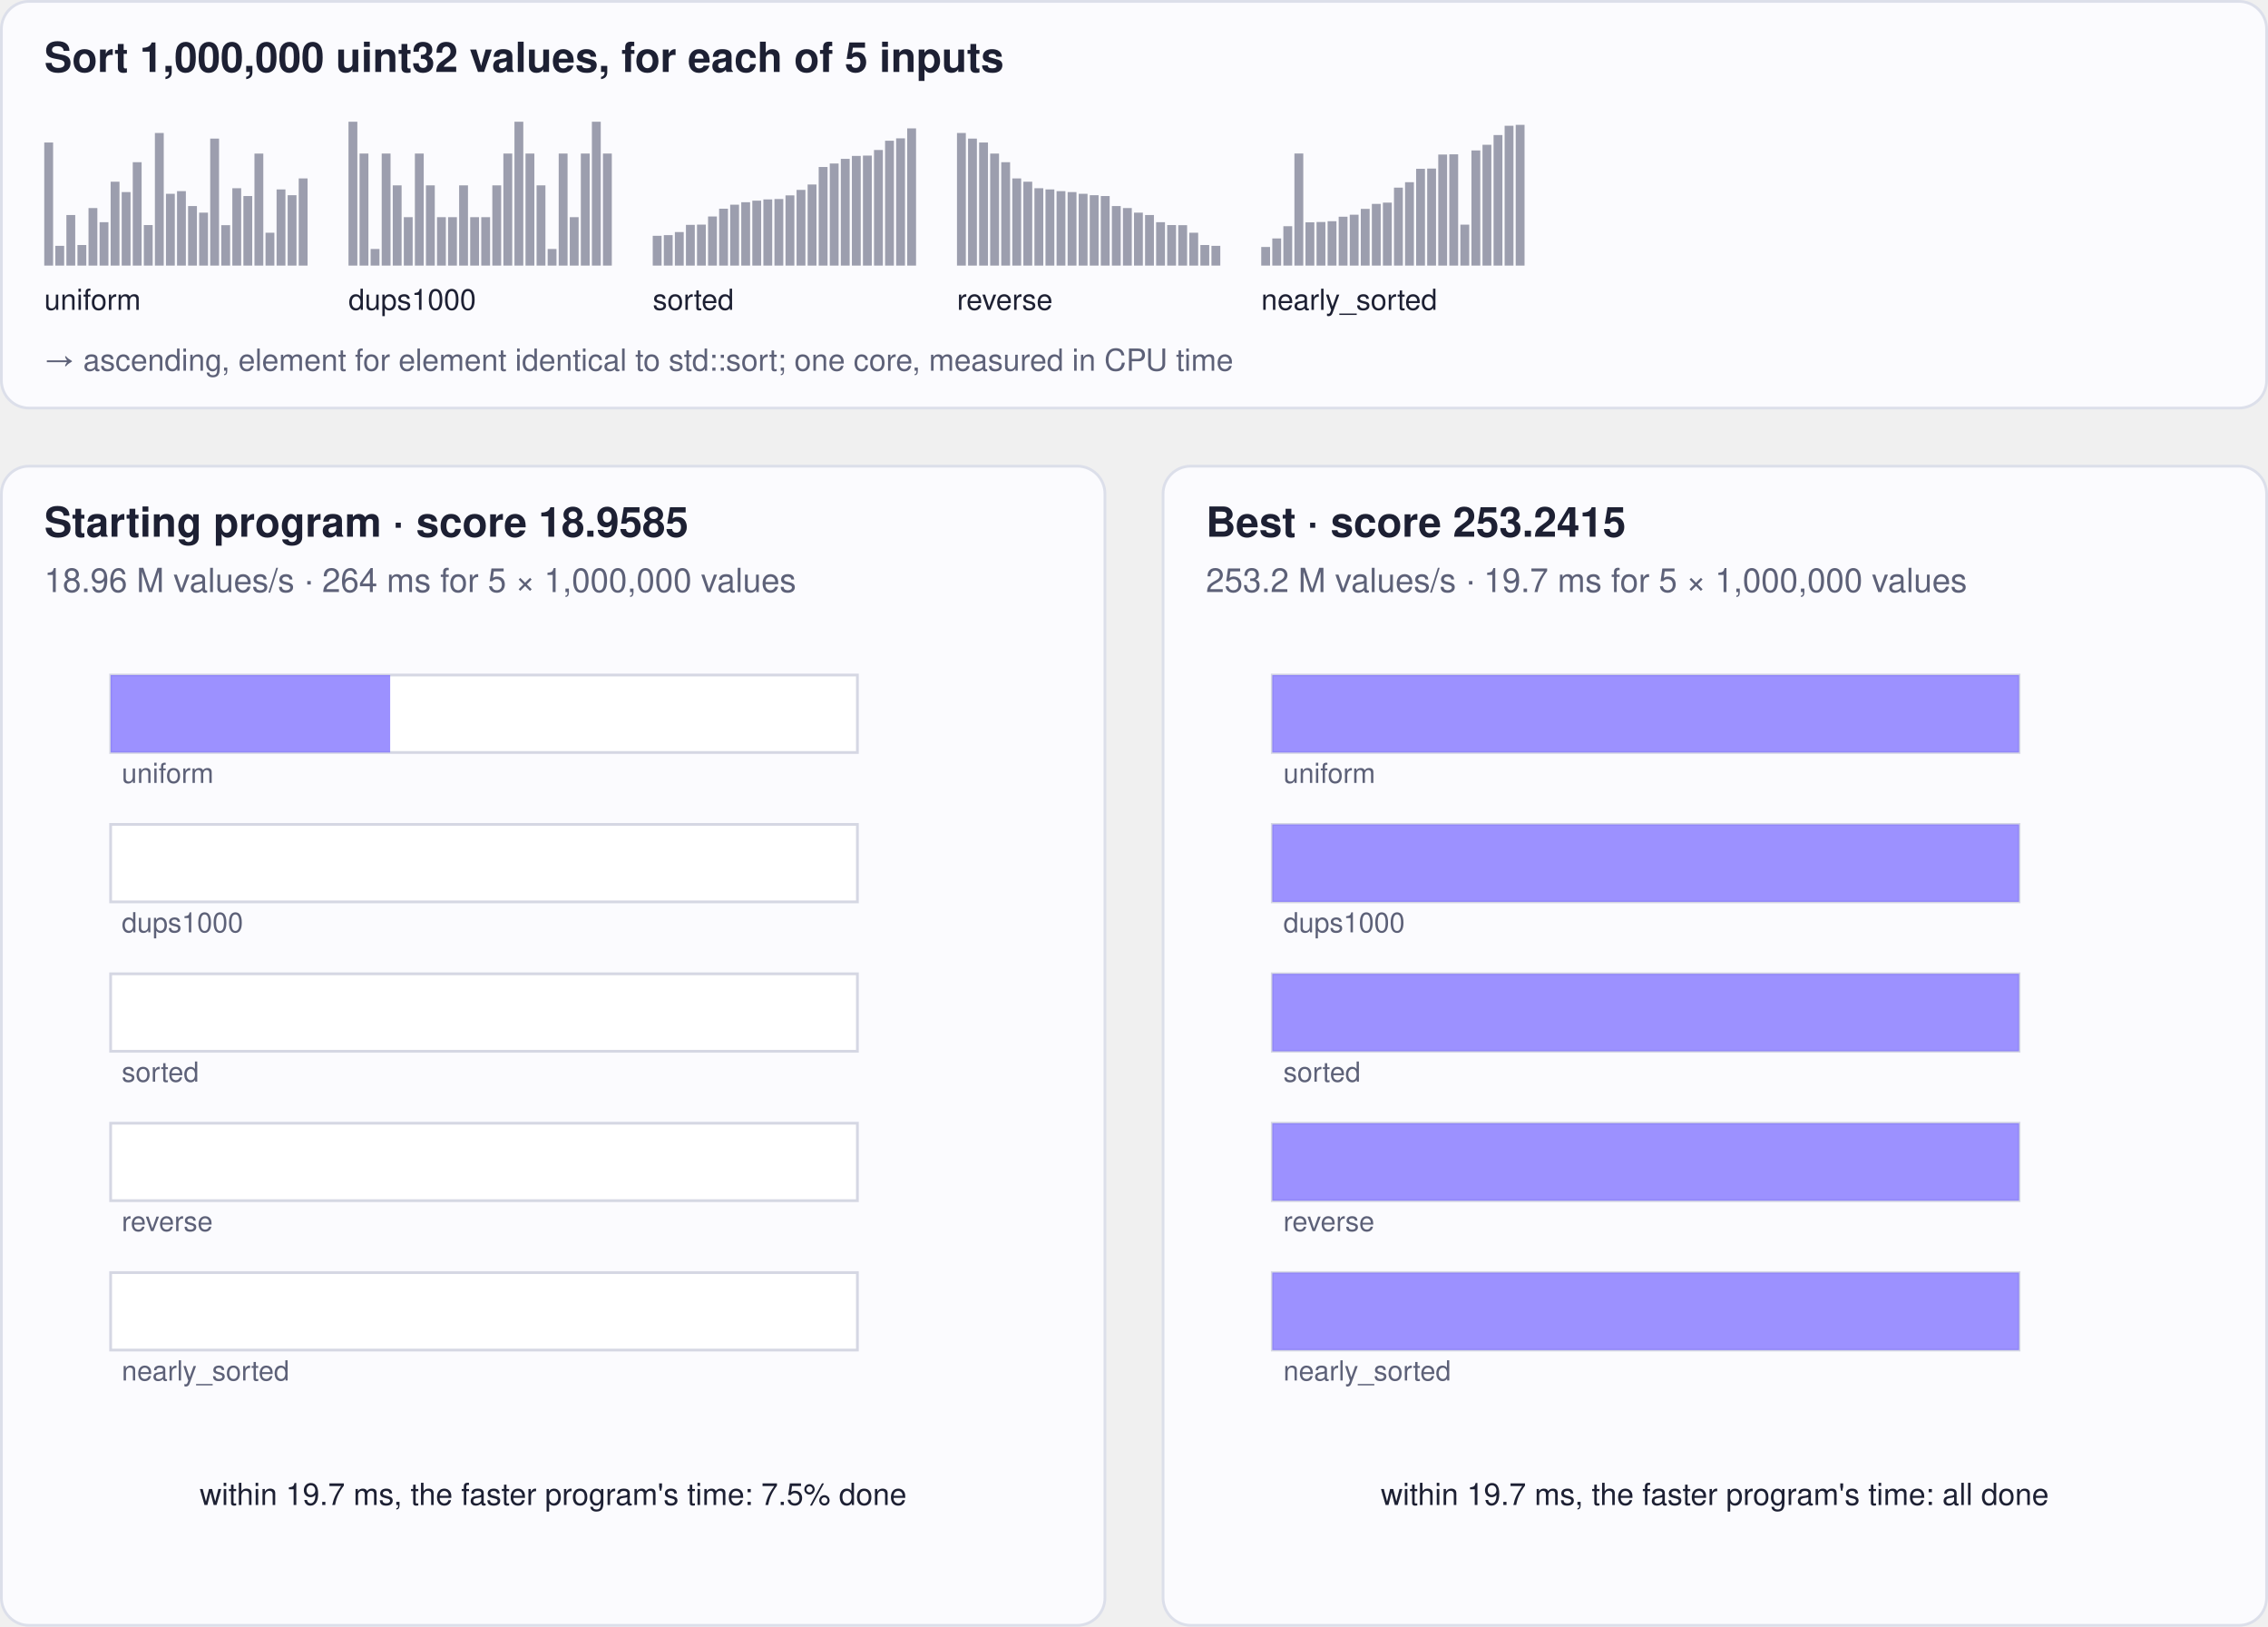
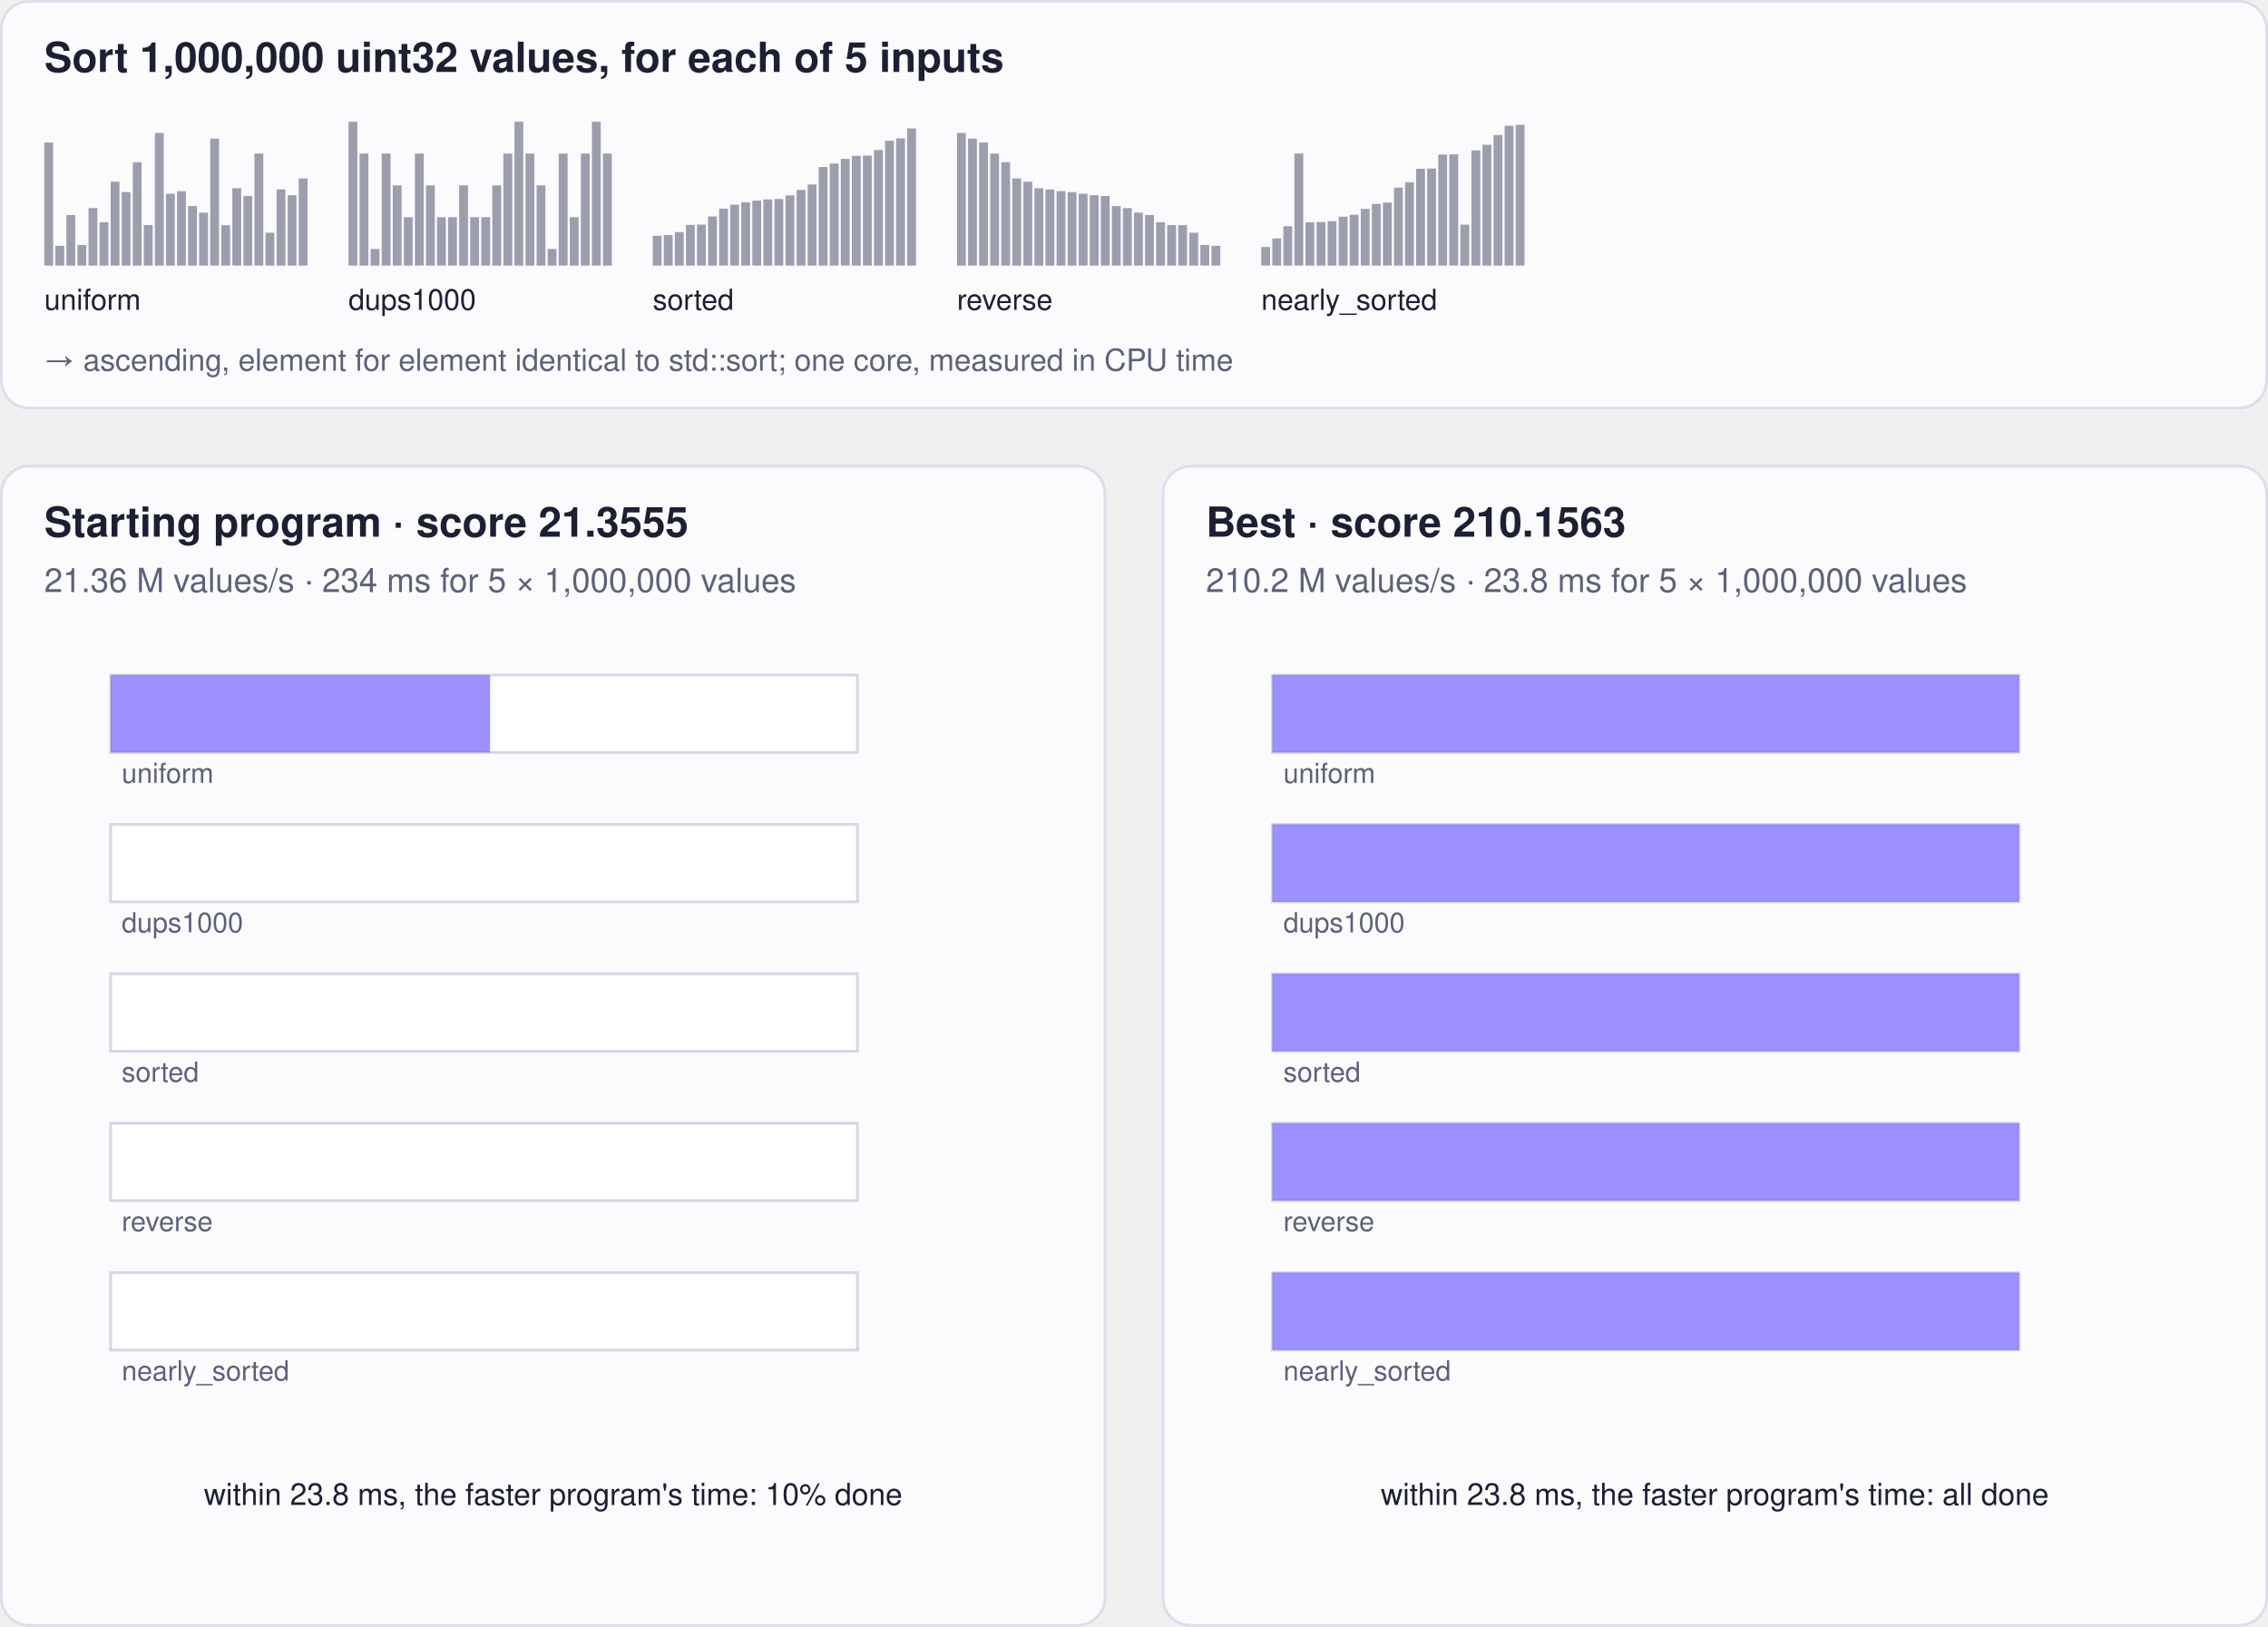
<svg xmlns="http://www.w3.org/2000/svg" viewBox="0 0 820 588.00" width="820" height="588.00" role="img" aria-label="sort_u32_cpp: the starting program's solution and the best one" font-family="system-ui, -apple-system, Segoe UI, Helvetica, Arial, sans-serif">
  <rect x="0.5" y="0.5" width="819" height="147.00" rx="10" fill="#fbfbfe" stroke="#dcdfea" />
  <text x="16.00" y="26.00" font-size="15" fill="#1d2033" text-anchor="start" font-weight="600">Sort 1,000,000 uint32 values, for each of 5 inputs</text>
  <rect x="16.00" y="51.51" width="3.20" height="44.49" fill="#5d6178" fill-opacity="0.6" />
  <rect x="20.00" y="88.86" width="3.20" height="7.14" fill="#5d6178" fill-opacity="0.6" />
  <rect x="24.00" y="77.72" width="3.20" height="18.28" fill="#5d6178" fill-opacity="0.6" />
  <rect x="28.00" y="88.56" width="3.20" height="7.44" fill="#5d6178" fill-opacity="0.6" />
  <rect x="32.00" y="75.20" width="3.20" height="20.80" fill="#5d6178" fill-opacity="0.6" />
  <rect x="36.00" y="80.32" width="3.20" height="15.68" fill="#5d6178" fill-opacity="0.6" />
  <rect x="40.00" y="65.68" width="3.20" height="30.32" fill="#5d6178" fill-opacity="0.6" />
  <rect x="44.00" y="69.43" width="3.20" height="26.57" fill="#5d6178" fill-opacity="0.6" />
  <rect x="48.00" y="58.63" width="3.20" height="37.37" fill="#5d6178" fill-opacity="0.6" />
  <rect x="52.00" y="81.35" width="3.20" height="14.65" fill="#5d6178" fill-opacity="0.6" />
  <rect x="56.00" y="48.07" width="3.20" height="47.93" fill="#5d6178" fill-opacity="0.6" />
  <rect x="60.00" y="70.05" width="3.20" height="25.95" fill="#5d6178" fill-opacity="0.6" />
  <rect x="64.00" y="69.09" width="3.20" height="26.91" fill="#5d6178" fill-opacity="0.6" />
  <rect x="68.00" y="74.48" width="3.20" height="21.52" fill="#5d6178" fill-opacity="0.6" />
  <rect x="72.00" y="76.86" width="3.20" height="19.14" fill="#5d6178" fill-opacity="0.6" />
  <rect x="76.00" y="50.10" width="3.20" height="45.90" fill="#5d6178" fill-opacity="0.6" />
  <rect x="80.00" y="81.39" width="3.20" height="14.61" fill="#5d6178" fill-opacity="0.6" />
  <rect x="84.00" y="68.04" width="3.20" height="27.96" fill="#5d6178" fill-opacity="0.6" />
  <rect x="88.00" y="70.86" width="3.20" height="25.14" fill="#5d6178" fill-opacity="0.6" />
  <rect x="92.00" y="55.51" width="3.20" height="40.49" fill="#5d6178" fill-opacity="0.6" />
  <rect x="96.00" y="84.12" width="3.20" height="11.88" fill="#5d6178" fill-opacity="0.6" />
  <rect x="100.00" y="68.47" width="3.20" height="27.53" fill="#5d6178" fill-opacity="0.6" />
  <rect x="104.00" y="70.56" width="3.20" height="25.44" fill="#5d6178" fill-opacity="0.6" />
  <rect x="108.00" y="64.49" width="3.20" height="31.51" fill="#5d6178" fill-opacity="0.6" />
  <text x="16.00" y="112.00" font-size="10.5" fill="#1d2033" text-anchor="start" font-weight="normal">uniform</text>
  <rect x="126.00" y="44.00" width="3.20" height="52.00" fill="#5d6178" fill-opacity="0.6" />
  <rect x="130.00" y="55.50" width="3.20" height="40.50" fill="#5d6178" fill-opacity="0.6" />
  <rect x="134.00" y="90.00" width="3.20" height="6.00" fill="#5d6178" fill-opacity="0.6" />
  <rect x="138.00" y="55.50" width="3.20" height="40.50" fill="#5d6178" fill-opacity="0.6" />
  <rect x="142.00" y="67.00" width="3.20" height="29.00" fill="#5d6178" fill-opacity="0.6" />
  <rect x="146.00" y="78.50" width="3.20" height="17.50" fill="#5d6178" fill-opacity="0.6" />
  <rect x="150.00" y="55.50" width="3.20" height="40.50" fill="#5d6178" fill-opacity="0.6" />
  <rect x="154.00" y="67.00" width="3.20" height="29.00" fill="#5d6178" fill-opacity="0.6" />
  <rect x="158.00" y="78.50" width="3.20" height="17.50" fill="#5d6178" fill-opacity="0.6" />
  <rect x="162.00" y="78.50" width="3.20" height="17.50" fill="#5d6178" fill-opacity="0.6" />
  <rect x="166.00" y="67.00" width="3.20" height="29.00" fill="#5d6178" fill-opacity="0.6" />
  <rect x="170.00" y="78.50" width="3.20" height="17.50" fill="#5d6178" fill-opacity="0.6" />
  <rect x="174.00" y="78.50" width="3.20" height="17.50" fill="#5d6178" fill-opacity="0.6" />
  <rect x="178.00" y="67.00" width="3.20" height="29.00" fill="#5d6178" fill-opacity="0.6" />
  <rect x="182.00" y="55.50" width="3.20" height="40.50" fill="#5d6178" fill-opacity="0.6" />
  <rect x="186.00" y="44.00" width="3.20" height="52.00" fill="#5d6178" fill-opacity="0.6" />
  <rect x="190.00" y="55.50" width="3.20" height="40.50" fill="#5d6178" fill-opacity="0.6" />
  <rect x="194.00" y="67.00" width="3.20" height="29.00" fill="#5d6178" fill-opacity="0.6" />
  <rect x="198.00" y="90.00" width="3.20" height="6.00" fill="#5d6178" fill-opacity="0.6" />
  <rect x="202.00" y="55.50" width="3.20" height="40.50" fill="#5d6178" fill-opacity="0.6" />
  <rect x="206.00" y="78.50" width="3.20" height="17.50" fill="#5d6178" fill-opacity="0.6" />
  <rect x="210.00" y="55.50" width="3.20" height="40.50" fill="#5d6178" fill-opacity="0.6" />
  <rect x="214.00" y="44.00" width="3.20" height="52.00" fill="#5d6178" fill-opacity="0.6" />
  <rect x="218.00" y="55.50" width="3.20" height="40.50" fill="#5d6178" fill-opacity="0.6" />
  <text x="126.00" y="112.00" font-size="10.5" fill="#1d2033" text-anchor="start" font-weight="normal">dups1000</text>
  <rect x="236.00" y="85.23" width="3.20" height="10.77" fill="#5d6178" fill-opacity="0.6" />
  <rect x="240.00" y="84.99" width="3.20" height="11.01" fill="#5d6178" fill-opacity="0.6" />
  <rect x="244.00" y="83.88" width="3.20" height="12.12" fill="#5d6178" fill-opacity="0.6" />
  <rect x="248.00" y="81.28" width="3.20" height="14.72" fill="#5d6178" fill-opacity="0.6" />
  <rect x="252.00" y="81.19" width="3.20" height="14.81" fill="#5d6178" fill-opacity="0.6" />
  <rect x="256.00" y="78.25" width="3.20" height="17.75" fill="#5d6178" fill-opacity="0.6" />
  <rect x="260.00" y="75.44" width="3.20" height="20.56" fill="#5d6178" fill-opacity="0.6" />
  <rect x="264.00" y="73.99" width="3.20" height="22.01" fill="#5d6178" fill-opacity="0.6" />
  <rect x="268.00" y="73.10" width="3.20" height="22.90" fill="#5d6178" fill-opacity="0.6" />
  <rect x="272.00" y="72.53" width="3.20" height="23.47" fill="#5d6178" fill-opacity="0.6" />
  <rect x="276.00" y="72.08" width="3.20" height="23.92" fill="#5d6178" fill-opacity="0.6" />
  <rect x="280.00" y="71.94" width="3.20" height="24.06" fill="#5d6178" fill-opacity="0.6" />
  <rect x="284.00" y="70.62" width="3.20" height="25.38" fill="#5d6178" fill-opacity="0.6" />
  <rect x="288.00" y="68.64" width="3.20" height="27.36" fill="#5d6178" fill-opacity="0.6" />
  <rect x="292.00" y="66.69" width="3.20" height="29.31" fill="#5d6178" fill-opacity="0.6" />
  <rect x="296.00" y="60.36" width="3.20" height="35.64" fill="#5d6178" fill-opacity="0.6" />
  <rect x="300.00" y="59.10" width="3.20" height="36.90" fill="#5d6178" fill-opacity="0.6" />
  <rect x="304.00" y="57.42" width="3.20" height="38.58" fill="#5d6178" fill-opacity="0.6" />
  <rect x="308.00" y="56.36" width="3.20" height="39.64" fill="#5d6178" fill-opacity="0.6" />
  <rect x="312.00" y="56.24" width="3.20" height="39.76" fill="#5d6178" fill-opacity="0.6" />
  <rect x="316.00" y="54.22" width="3.20" height="41.78" fill="#5d6178" fill-opacity="0.6" />
  <rect x="320.00" y="50.87" width="3.20" height="45.13" fill="#5d6178" fill-opacity="0.6" />
  <rect x="324.00" y="50.01" width="3.20" height="45.99" fill="#5d6178" fill-opacity="0.6" />
  <rect x="328.00" y="46.41" width="3.20" height="49.59" fill="#5d6178" fill-opacity="0.6" />
  <text x="236.00" y="112.00" font-size="10.5" fill="#1d2033" text-anchor="start" font-weight="normal">sorted</text>
  <rect x="346.00" y="48.07" width="3.20" height="47.93" fill="#5d6178" fill-opacity="0.6" />
  <rect x="350.00" y="50.10" width="3.20" height="45.90" fill="#5d6178" fill-opacity="0.6" />
  <rect x="354.00" y="51.51" width="3.20" height="44.49" fill="#5d6178" fill-opacity="0.6" />
  <rect x="358.00" y="55.51" width="3.20" height="40.49" fill="#5d6178" fill-opacity="0.6" />
  <rect x="362.00" y="58.63" width="3.20" height="37.37" fill="#5d6178" fill-opacity="0.6" />
  <rect x="366.00" y="64.49" width="3.20" height="31.51" fill="#5d6178" fill-opacity="0.6" />
  <rect x="370.00" y="65.68" width="3.20" height="30.32" fill="#5d6178" fill-opacity="0.6" />
  <rect x="374.00" y="68.04" width="3.20" height="27.96" fill="#5d6178" fill-opacity="0.6" />
  <rect x="378.00" y="68.47" width="3.20" height="27.53" fill="#5d6178" fill-opacity="0.6" />
  <rect x="382.00" y="69.09" width="3.20" height="26.91" fill="#5d6178" fill-opacity="0.6" />
  <rect x="386.00" y="69.43" width="3.20" height="26.57" fill="#5d6178" fill-opacity="0.6" />
  <rect x="390.00" y="70.05" width="3.20" height="25.95" fill="#5d6178" fill-opacity="0.6" />
  <rect x="394.00" y="70.56" width="3.20" height="25.44" fill="#5d6178" fill-opacity="0.6" />
  <rect x="398.00" y="70.86" width="3.20" height="25.14" fill="#5d6178" fill-opacity="0.6" />
  <rect x="402.00" y="74.48" width="3.20" height="21.52" fill="#5d6178" fill-opacity="0.6" />
  <rect x="406.00" y="75.20" width="3.20" height="20.80" fill="#5d6178" fill-opacity="0.6" />
  <rect x="410.00" y="76.86" width="3.20" height="19.14" fill="#5d6178" fill-opacity="0.6" />
  <rect x="414.00" y="77.72" width="3.20" height="18.28" fill="#5d6178" fill-opacity="0.6" />
  <rect x="418.00" y="80.32" width="3.20" height="15.68" fill="#5d6178" fill-opacity="0.6" />
  <rect x="422.00" y="81.35" width="3.20" height="14.65" fill="#5d6178" fill-opacity="0.6" />
  <rect x="426.00" y="81.39" width="3.20" height="14.61" fill="#5d6178" fill-opacity="0.6" />
  <rect x="430.00" y="84.12" width="3.20" height="11.88" fill="#5d6178" fill-opacity="0.6" />
  <rect x="434.00" y="88.56" width="3.20" height="7.44" fill="#5d6178" fill-opacity="0.6" />
  <rect x="438.00" y="88.86" width="3.20" height="7.14" fill="#5d6178" fill-opacity="0.6" />
  <text x="346.00" y="112.00" font-size="10.5" fill="#1d2033" text-anchor="start" font-weight="normal">reverse</text>
  <rect x="456.00" y="89.27" width="3.20" height="6.73" fill="#5d6178" fill-opacity="0.6" />
  <rect x="460.00" y="86.19" width="3.20" height="9.81" fill="#5d6178" fill-opacity="0.6" />
  <rect x="464.00" y="81.76" width="3.20" height="14.24" fill="#5d6178" fill-opacity="0.6" />
  <rect x="468.00" y="55.48" width="3.20" height="40.52" fill="#5d6178" fill-opacity="0.6" />
  <rect x="472.00" y="80.36" width="3.20" height="15.64" fill="#5d6178" fill-opacity="0.6" />
  <rect x="476.00" y="80.25" width="3.20" height="15.75" fill="#5d6178" fill-opacity="0.6" />
  <rect x="480.00" y="79.96" width="3.20" height="16.04" fill="#5d6178" fill-opacity="0.6" />
  <rect x="484.00" y="78.34" width="3.20" height="17.66" fill="#5d6178" fill-opacity="0.6" />
  <rect x="488.00" y="77.61" width="3.20" height="18.39" fill="#5d6178" fill-opacity="0.6" />
  <rect x="492.00" y="75.50" width="3.20" height="20.50" fill="#5d6178" fill-opacity="0.6" />
  <rect x="496.00" y="73.70" width="3.20" height="22.30" fill="#5d6178" fill-opacity="0.6" />
  <rect x="500.00" y="73.24" width="3.20" height="22.76" fill="#5d6178" fill-opacity="0.6" />
  <rect x="504.00" y="67.82" width="3.20" height="28.18" fill="#5d6178" fill-opacity="0.6" />
  <rect x="508.00" y="65.86" width="3.20" height="30.14" fill="#5d6178" fill-opacity="0.6" />
  <rect x="512.00" y="61.02" width="3.20" height="34.98" fill="#5d6178" fill-opacity="0.6" />
  <rect x="516.00" y="60.93" width="3.20" height="35.07" fill="#5d6178" fill-opacity="0.6" />
  <rect x="520.00" y="55.86" width="3.20" height="40.14" fill="#5d6178" fill-opacity="0.6" />
  <rect x="524.00" y="55.78" width="3.20" height="40.22" fill="#5d6178" fill-opacity="0.6" />
  <rect x="528.00" y="81.20" width="3.20" height="14.80" fill="#5d6178" fill-opacity="0.6" />
  <rect x="532.00" y="54.38" width="3.20" height="41.62" fill="#5d6178" fill-opacity="0.6" />
  <rect x="536.00" y="52.33" width="3.20" height="43.67" fill="#5d6178" fill-opacity="0.6" />
  <rect x="540.00" y="48.82" width="3.20" height="47.18" fill="#5d6178" fill-opacity="0.6" />
  <rect x="544.00" y="45.46" width="3.20" height="50.54" fill="#5d6178" fill-opacity="0.6" />
  <rect x="548.00" y="45.13" width="3.20" height="50.87" fill="#5d6178" fill-opacity="0.6" />
  <text x="456.00" y="112.00" font-size="10.5" fill="#1d2033" text-anchor="start" font-weight="normal">nearly_sorted</text>
  <text x="16.00" y="134.00" font-size="11" fill="#5d6178" text-anchor="start" font-weight="normal">→ ascending, element for element identical to std::sort; one core, measured in CPU time</text>
  <g transform="translate(0 168.00)">
    <rect x="0.5" y="0.5" width="399" height="419" rx="10" fill="#fbfbfe" stroke="#dcdfea" />
-     <text x="16" y="26" font-size="15" font-weight="600" fill="#1d2033">Starting program · score 18.9585</text>
-     <text x="16" y="46" font-size="12" fill="#5d6178">18.96 M values/s · 264 ms for 5 × 1,000,000 values</text>
+     <text x="16" y="26" font-size="15" font-weight="600" fill="#1d2033">Starting program · score 21.3555</text>
+     <text x="16" y="46" font-size="12" fill="#5d6178">21.36 M values/s · 234 ms for 5 × 1,000,000 values</text>
    <rect x="40.00" y="76.00" width="270.00" height="28.00" fill="#fff" stroke="#d5d7e3" />
-     <rect x="40.00" y="76.00" width="101.07" height="28.00" fill="#7b6cff" fill-opacity="0.75" />
+     <rect x="40.00" y="76.00" width="137.18" height="28.00" fill="#7b6cff" fill-opacity="0.75" />
    <text x="44.00" y="115.00" font-size="10" fill="#5d6178" text-anchor="start" font-weight="normal">uniform</text>
    <rect x="40.00" y="130.00" width="270.00" height="28.00" fill="#fff" stroke="#d5d7e3" />
    <text x="44.00" y="169.00" font-size="10" fill="#5d6178" text-anchor="start" font-weight="normal">dups1000</text>
    <rect x="40.00" y="184.00" width="270.00" height="28.00" fill="#fff" stroke="#d5d7e3" />
    <text x="44.00" y="223.00" font-size="10" fill="#5d6178" text-anchor="start" font-weight="normal">sorted</text>
    <rect x="40.00" y="238.00" width="270.00" height="28.00" fill="#fff" stroke="#d5d7e3" />
    <text x="44.00" y="277.00" font-size="10" fill="#5d6178" text-anchor="start" font-weight="normal">reverse</text>
    <rect x="40.00" y="292.00" width="270.00" height="28.00" fill="#fff" stroke="#d5d7e3" />
    <text x="44.00" y="331.00" font-size="10" fill="#5d6178" text-anchor="start" font-weight="normal">nearly_sorted</text>
-     <text x="200.00" y="376.00" font-size="11" fill="#1d2033" text-anchor="middle" font-weight="normal">within 19.7 ms, the faster program's time: 7.5% done</text>
+     <text x="200.00" y="376.00" font-size="11" fill="#1d2033" text-anchor="middle" font-weight="normal">within 23.8 ms, the faster program's time: 10% done</text>
    <rect x="420.5" y="0.5" width="399" height="419" rx="10" fill="#fbfbfe" stroke="#dcdfea" />
-     <text x="436" y="26" font-size="15" font-weight="600" fill="#1d2033">Best · score 253.2415</text>
-     <text x="436" y="46" font-size="12" fill="#5d6178">253.2 M values/s · 19.7 ms for 5 × 1,000,000 values</text>
+     <text x="436" y="26" font-size="15" font-weight="600" fill="#1d2033">Best · score 210.1563</text>
+     <text x="436" y="46" font-size="12" fill="#5d6178">210.2 M values/s · 23.8 ms for 5 × 1,000,000 values</text>
    <rect x="460.00" y="76.00" width="270.00" height="28.00" fill="#fff" stroke="#d5d7e3" />
    <rect x="460.00" y="76.00" width="270.00" height="28.00" fill="#7b6cff" fill-opacity="0.75" />
    <text x="464.00" y="115.00" font-size="10" fill="#5d6178" text-anchor="start" font-weight="normal">uniform</text>
    <rect x="460.00" y="130.00" width="270.00" height="28.00" fill="#fff" stroke="#d5d7e3" />
    <rect x="460.00" y="130.00" width="270.00" height="28.00" fill="#7b6cff" fill-opacity="0.75" />
    <text x="464.00" y="169.00" font-size="10" fill="#5d6178" text-anchor="start" font-weight="normal">dups1000</text>
    <rect x="460.00" y="184.00" width="270.00" height="28.00" fill="#fff" stroke="#d5d7e3" />
    <rect x="460.00" y="184.00" width="270.00" height="28.00" fill="#7b6cff" fill-opacity="0.75" />
    <text x="464.00" y="223.00" font-size="10" fill="#5d6178" text-anchor="start" font-weight="normal">sorted</text>
    <rect x="460.00" y="238.00" width="270.00" height="28.00" fill="#fff" stroke="#d5d7e3" />
    <rect x="460.00" y="238.00" width="270.00" height="28.00" fill="#7b6cff" fill-opacity="0.75" />
    <text x="464.00" y="277.00" font-size="10" fill="#5d6178" text-anchor="start" font-weight="normal">reverse</text>
    <rect x="460.00" y="292.00" width="270.00" height="28.00" fill="#fff" stroke="#d5d7e3" />
    <rect x="460.00" y="292.00" width="270.00" height="28.00" fill="#7b6cff" fill-opacity="0.75" />
    <text x="464.00" y="331.00" font-size="10" fill="#5d6178" text-anchor="start" font-weight="normal">nearly_sorted</text>
-     <text x="620.00" y="376.00" font-size="11" fill="#1d2033" text-anchor="middle" font-weight="normal">within 19.7 ms, the faster program's time: all done</text>
+     <text x="620.00" y="376.00" font-size="11" fill="#1d2033" text-anchor="middle" font-weight="normal">within 23.8 ms, the faster program's time: all done</text>
  </g>
</svg>
